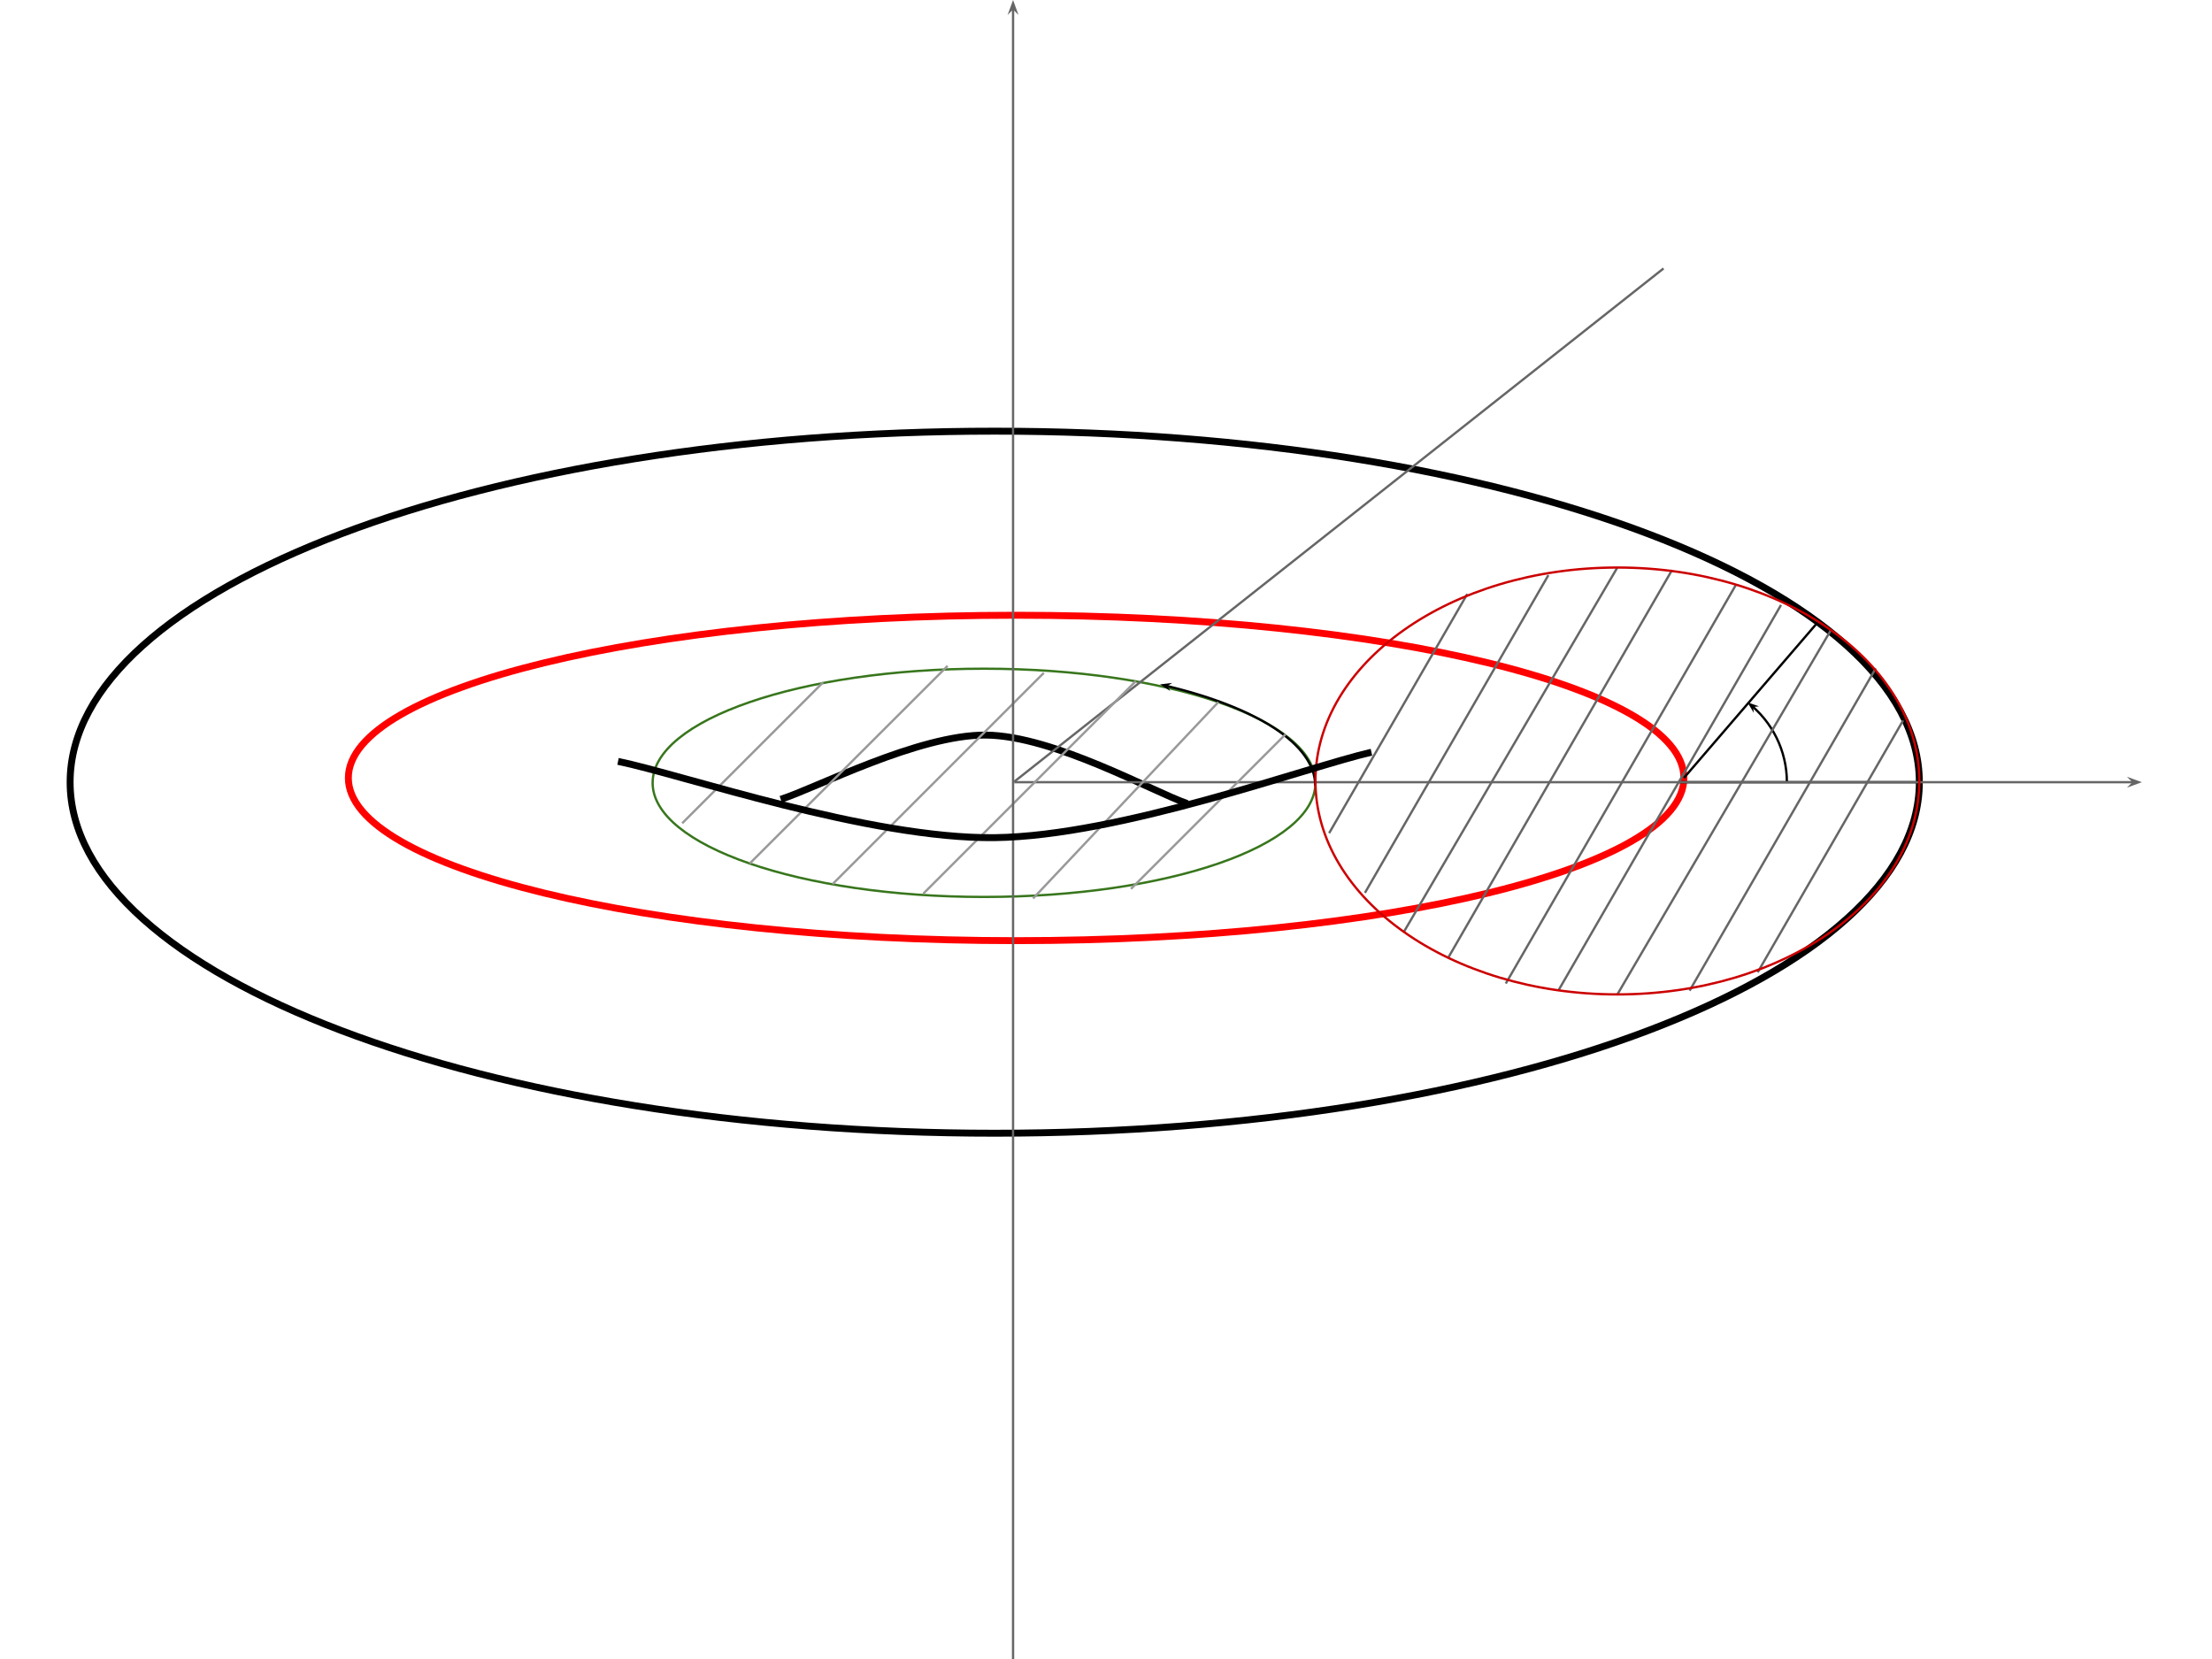
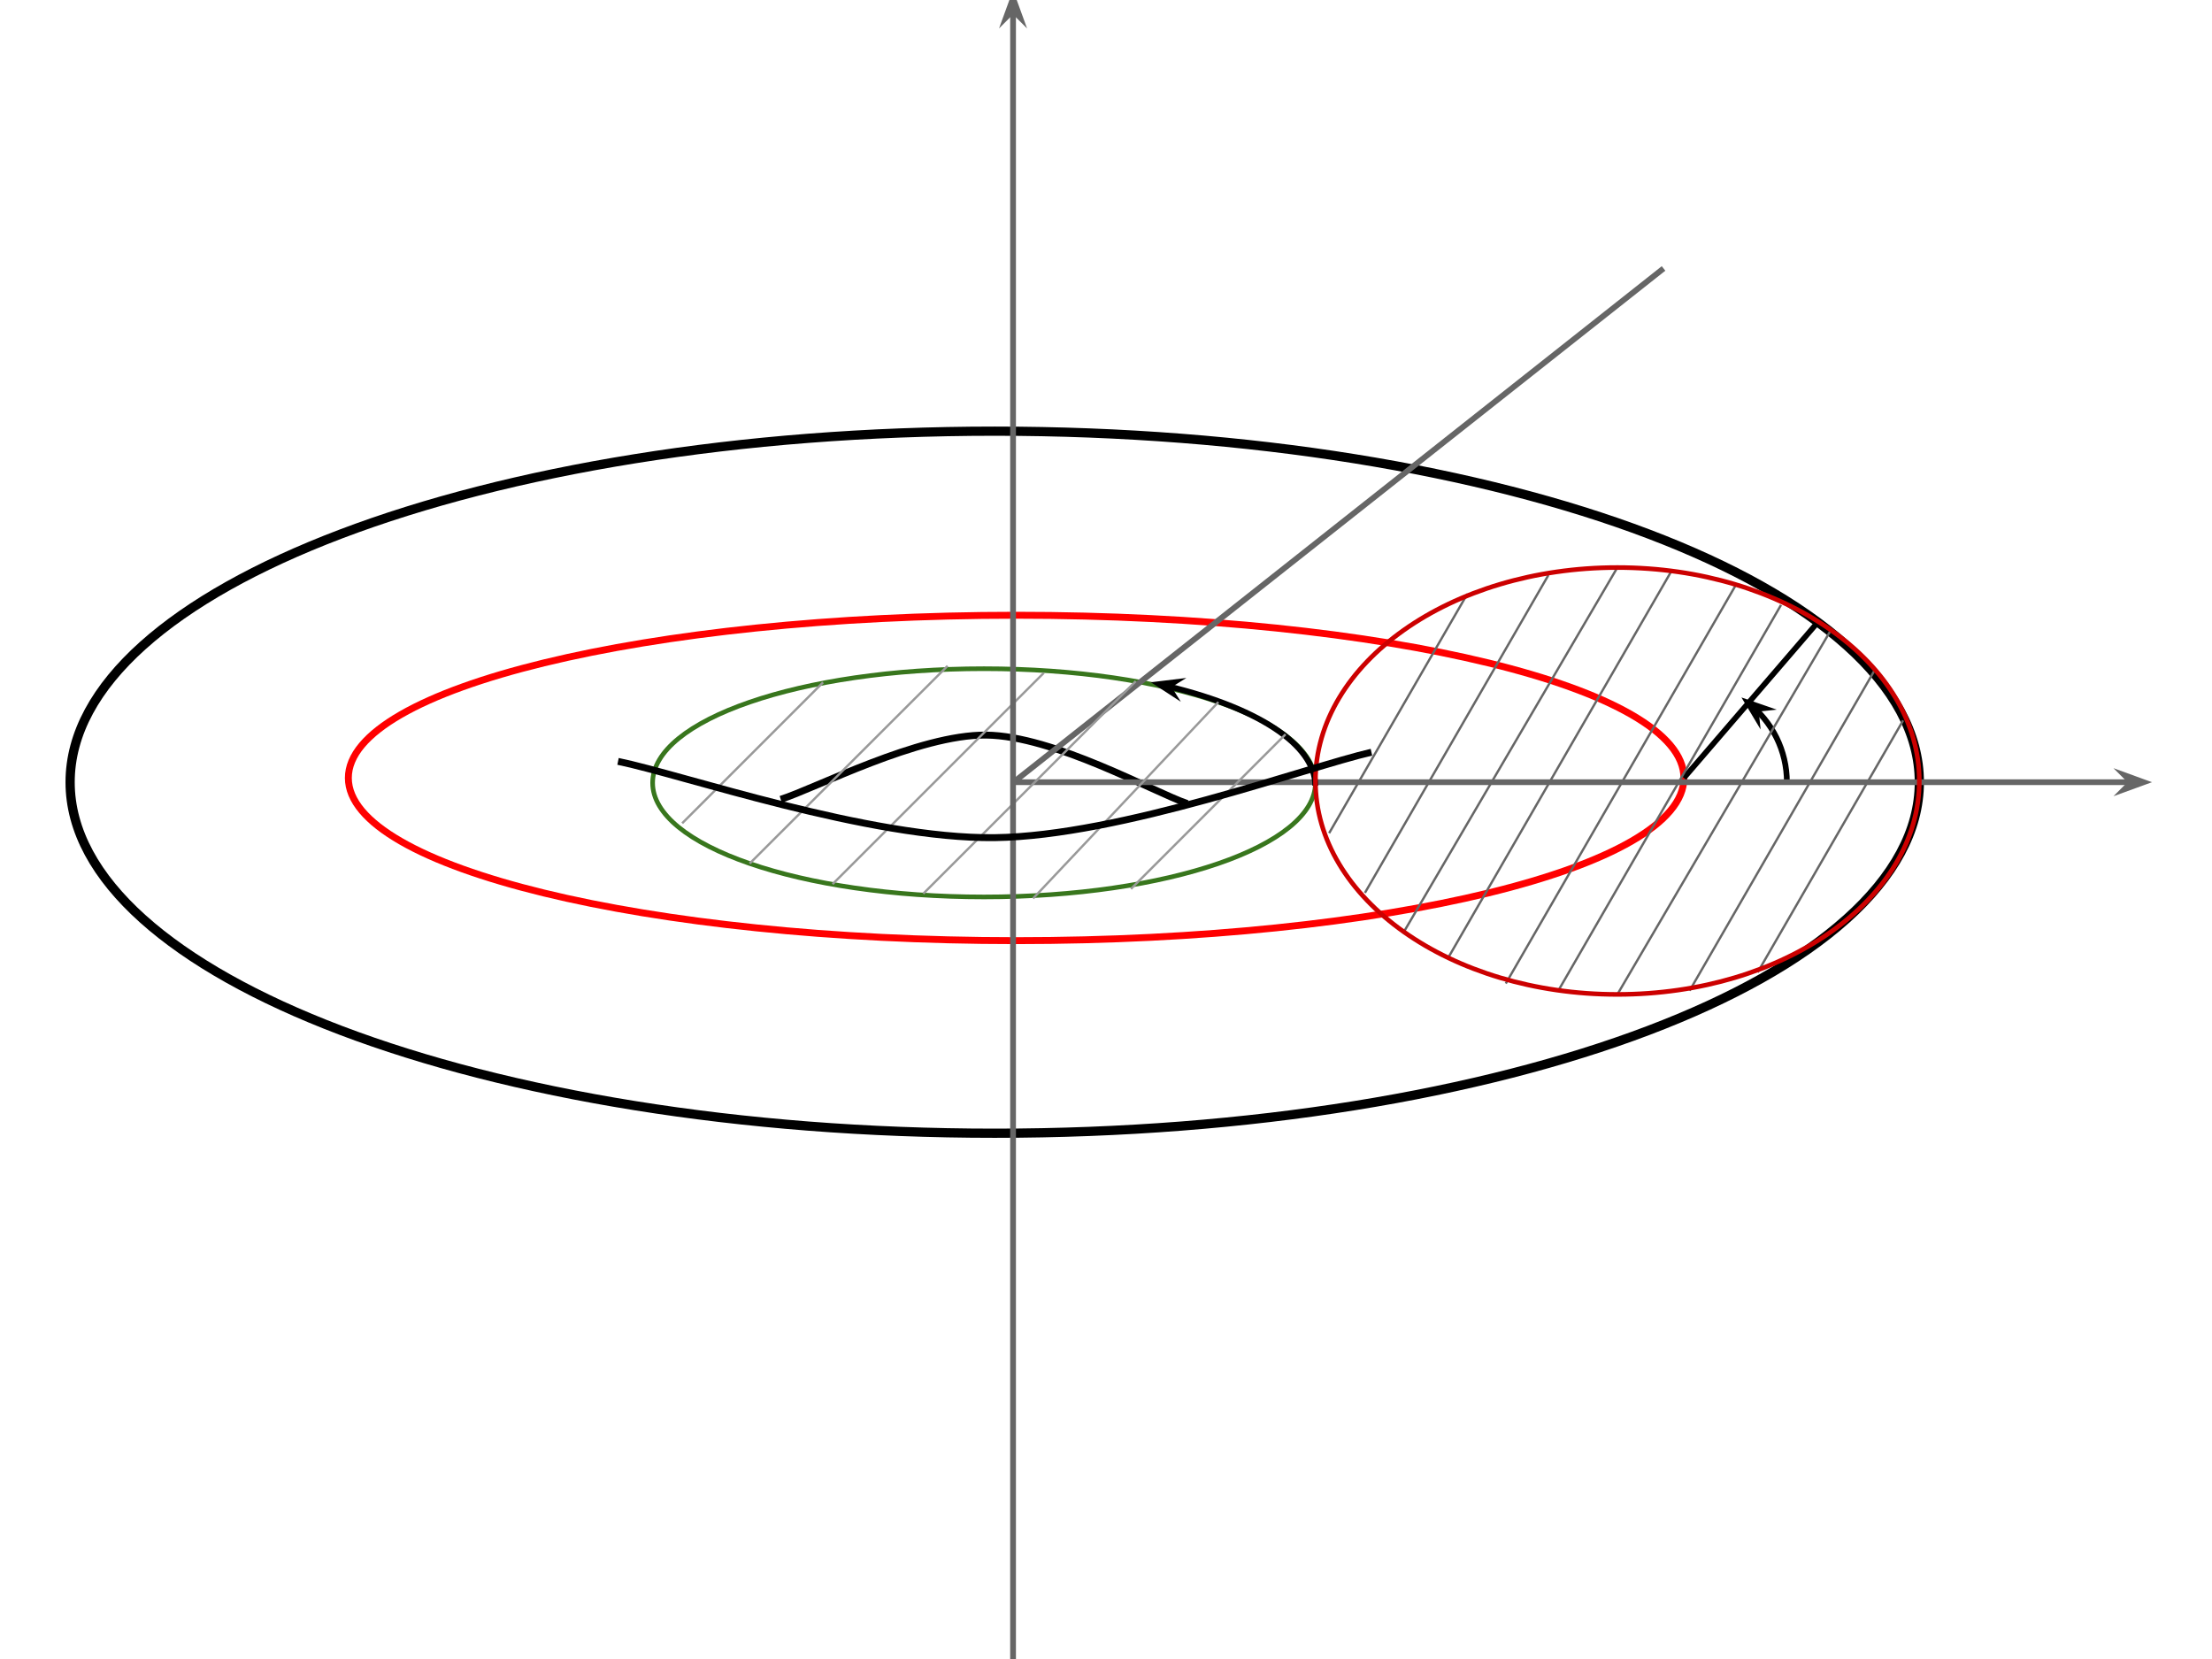
- <svg xmlns="http://www.w3.org/2000/svg" version="1.1" viewBox="0.0 0.0 960.0 720.0" fill="none" stroke="none" stroke-linecap="square" stroke-miterlimit="10">
+ <svg xmlns="http://www.w3.org/2000/svg" version="1.1" viewBox="0.0 0.0 960.0 720.0" fill="none" stroke="none" stroke-linecap="square" stroke-miterlimit="10" id="svg133">
+   <defs id="defs137" />
  <clipPath id="p.0">
-     <path d="m0 0l960.0 0l0 720.0l-960.0 0l0 -720.0z" clip-rule="nonzero" />
+     <path d="m0 0l960.0 0l0 720.0l-960.0 0l0 -720.0z" clip-rule="nonzero" id="path2" />
  </clipPath>
-   <g clip-path="url(#p.0)">
-     <path fill="#000000" fill-opacity="0.0" d="m0 0l960.0 0l0 720.0l-960.0 0z" fill-rule="evenodd" />
-     <path fill="#000000" fill-opacity="0.0" d="m338.818 346.899c14.863 -4.645 59.762 -28.18 89.178 -27.871c29.416 0.309 72.765 24.772 87.318 29.726" fill-rule="evenodd" />
-     <path stroke="#000000" stroke-width="3.0" stroke-linejoin="round" stroke-linecap="butt" d="m338.818 346.899c14.863 -4.645 59.762 -28.18 89.178 -27.871c29.416 0.309 72.765 24.772 87.318 29.726" fill-rule="evenodd" />
-     <path fill="#000000" fill-opacity="0.0" d="m30.432 339.471l0 0c0 -84.139 179.657 -152.346 401.276 -152.346l0 0c221.618 0 401.276 68.208 401.276 152.346l0 0c0 84.139 -179.657 152.346 -401.276 152.346l0 0c-221.618 0 -401.276 -68.208 -401.276 -152.346z" fill-rule="evenodd" />
-     <path stroke="#000000" stroke-width="3.0" stroke-linejoin="round" stroke-linecap="butt" d="m30.432 339.471l0 0c0 -84.139 179.657 -152.346 401.276 -152.346l0 0c221.618 0 401.276 68.208 401.276 152.346l0 0c0 84.139 -179.657 152.346 -401.276 152.346l0 0c-221.618 0 -401.276 -68.208 -401.276 -152.346z" fill-rule="evenodd" />
-     <path fill="#000000" fill-opacity="0.0" d="m151.183 337.626l0 0c0 -38.999 129.753 -70.614 289.811 -70.614l0 0c160.058 0 289.811 31.615 289.811 70.614l0 0c0 38.999 -129.753 70.614 -289.811 70.614l0 0c-160.058 0 -289.811 -31.615 -289.811 -70.614z" fill-rule="evenodd" />
-     <path stroke="#ff0000" stroke-width="3.0" stroke-linejoin="round" stroke-linecap="butt" d="m151.183 337.626l0 0c0 -38.999 129.753 -70.614 289.811 -70.614l0 0c160.058 0 289.811 31.615 289.811 70.614l0 0c0 38.999 -129.753 70.614 -289.811 70.614l0 0c-160.058 0 -289.811 -31.615 -289.811 -70.614z" fill-rule="evenodd" />
-     <path fill="#000000" fill-opacity="0.0" d="m283.234 339.741c0 -27.353 64.393 -49.528 143.827 -49.528l0 0c79.433 0 143.827 22.174 143.827 49.528l0 0c0 27.353 -64.393 49.528 -143.827 49.528l0 0c-79.433 0 -143.827 -22.174 -143.827 -49.528z" fill-rule="evenodd" />
-     <path stroke="#38761d" stroke-width="1.0" stroke-linejoin="round" stroke-linecap="butt" d="m283.234 339.741c0 -27.353 64.393 -49.528 143.827 -49.528l0 0c79.433 0 143.827 22.174 143.827 49.528l0 0c0 27.353 -64.393 49.528 -143.827 49.528l0 0c-79.433 0 -143.827 -22.174 -143.827 -49.528z" fill-rule="evenodd" />
-     <path fill="#000000" fill-opacity="0.0" d="m730.805 337.626l57.417 -66.772" fill-rule="evenodd" />
-     <path stroke="#000000" stroke-width="1.0" stroke-linejoin="round" stroke-linecap="butt" d="m730.805 337.626l57.417 -66.772" fill-rule="evenodd" />
-     <path fill="#000000" fill-opacity="0.0" d="m728.952 339.471l104.031 0" fill-rule="evenodd" />
-     <path stroke="#000000" stroke-width="1.0" stroke-linejoin="round" stroke-linecap="butt" d="m728.952 339.471l104.031 0" fill-rule="evenodd" />
-     <path fill="#000000" fill-opacity="0.0" d="m758.399 304.813l0 0c10.783 8.261 17.105 21.07 17.105 34.653l-43.654 0z" fill-rule="evenodd" />
-     <path fill="#000000" fill-opacity="0.0" d="m758.399 304.813l0 0c10.783 8.261 17.105 21.07 17.105 34.653" fill-rule="evenodd" />
-     <path stroke="#000000" stroke-width="1.0" stroke-linejoin="round" stroke-linecap="butt" d="m760.319 306.372l0.049 0.042c0.639 0.551 1.259 1.119 1.862 1.702c1.205 1.167 2.336 2.398 3.391 3.686c2.109 2.575 3.91 5.375 5.375 8.341c2.929 5.933 4.509 12.531 4.509 19.322" fill-rule="evenodd" />
-     <path fill="#000000" stroke="#000000" stroke-width="1.0" stroke-linecap="butt" d="m760.319 306.372l0.814 -0.084l-1.599 -0.553l0.869 1.451z" fill-rule="evenodd" />
-     <path fill="#000000" fill-opacity="0.0" d="m440.192 339.471l489.386 0" fill-rule="evenodd" />
-     <path stroke="#666666" stroke-width="1.0" stroke-linejoin="round" stroke-linecap="butt" d="m440.192 339.471l485.959 0" fill-rule="evenodd" />
-     <path fill="#666666" stroke="#666666" stroke-width="1.0" stroke-linecap="butt" d="m926.151 339.471l-1.125 1.125l3.09 -1.125l-3.09 -1.125z" fill-rule="evenodd" />
-     <path fill="#000000" fill-opacity="0.0" d="m440.176 339.248l281.795 -222.74" fill-rule="evenodd" />
-     <path stroke="#666666" stroke-width="1.0" stroke-linejoin="round" stroke-linecap="butt" d="m440.176 339.248l281.795 -222.74" fill-rule="evenodd" />
-     <path fill="#000000" fill-opacity="0.0" d="m503.459 297.021l0 0c41.909 9.496 67.347 26.1 67.347 43.959l-143.827 0z" fill-rule="evenodd" />
-     <path fill="#000000" fill-opacity="0.0" d="m503.459 297.021l0 0c41.909 9.496 67.347 26.1 67.347 43.959" fill-rule="evenodd" />
-     <path stroke="#000000" stroke-width="1.0" stroke-linejoin="round" stroke-linecap="butt" d="m505.868 297.581l1.471 0.352c1.277 0.31 2.538 0.628 3.782 0.952c2.488 0.648 4.91 1.322 7.264 2.02c4.706 1.398 9.138 2.895 13.277 4.481c8.278 3.171 15.387 6.695 21.186 10.48c11.598 7.57 17.958 16.186 17.958 25.115" fill-rule="evenodd" />
-     <path fill="#000000" stroke="#000000" stroke-width="1.0" stroke-linecap="butt" d="m505.868 297.581l0.695 -0.433l-1.679 0.204l1.418 0.923z" fill-rule="evenodd" />
-     <path fill="#000000" fill-opacity="0.0" d="m296.063 357.289l61.134 -61.134" fill-rule="evenodd" />
-     <path stroke="#999999" stroke-width="1.0" stroke-linejoin="round" stroke-linecap="butt" d="m296.063 357.289l61.134 -61.134" fill-rule="evenodd" />
-     <path fill="#000000" fill-opacity="0.0" d="m325.36 374.763l85.89 -85.764" fill-rule="evenodd" />
-     <path stroke="#999999" stroke-width="1.0" stroke-linejoin="round" stroke-linecap="butt" d="m325.36 374.763l85.89 -85.764" fill-rule="evenodd" />
-     <path fill="#000000" fill-opacity="0.0" d="m361.332 383.708l91.685 -91.685" fill-rule="evenodd" />
-     <path stroke="#999999" stroke-width="1.0" stroke-linejoin="round" stroke-linecap="butt" d="m361.332 383.708l91.685 -91.685" fill-rule="evenodd" />
-     <path fill="#000000" fill-opacity="0.0" d="m400.7 387.852l92.22 -92.22" fill-rule="evenodd" />
-     <path stroke="#999999" stroke-width="1.0" stroke-linejoin="round" stroke-linecap="butt" d="m400.7 387.852l92.22 -92.22" fill-rule="evenodd" />
-     <path fill="#000000" fill-opacity="0.0" d="m448.355 389.924l80.409 -85.228" fill-rule="evenodd" />
-     <path stroke="#999999" stroke-width="1.0" stroke-linejoin="round" stroke-linecap="butt" d="m448.355 389.924l80.409 -85.228" fill-rule="evenodd" />
-     <path fill="#000000" fill-opacity="0.0" d="m490.827 385.78l67.087 -67.087" fill-rule="evenodd" />
-     <path stroke="#999999" stroke-width="1.0" stroke-linejoin="round" stroke-linecap="butt" d="m490.827 385.78l67.087 -67.087" fill-rule="evenodd" />
-     <path fill="#000000" fill-opacity="0.0" d="m576.839 361.583l59.969 -103.811" fill-rule="evenodd" />
-     <path stroke="#666666" stroke-width="1.0" stroke-linejoin="round" stroke-linecap="butt" d="m576.839 361.583l59.969 -103.811" fill-rule="evenodd" />
-     <path fill="#000000" fill-opacity="0.0" d="m592.381 387.485l79.622 -137.89" fill-rule="evenodd" />
-     <path stroke="#666666" stroke-width="1.0" stroke-linejoin="round" stroke-linecap="butt" d="m592.381 387.485l79.622 -137.89" fill-rule="evenodd" />
-     <path fill="#000000" fill-opacity="0.0" d="m609.275 404.438l92.661 -158.142" fill-rule="evenodd" />
-     <path stroke="#666666" stroke-width="1.0" stroke-linejoin="round" stroke-linecap="butt" d="m609.275 404.438l92.661 -158.142" fill-rule="evenodd" />
-     <path fill="#000000" fill-opacity="0.0" d="m628.638 415.454l97.039 -168.095" fill-rule="evenodd" />
-     <path stroke="#666666" stroke-width="1.0" stroke-linejoin="round" stroke-linecap="butt" d="m628.638 415.454l97.039 -168.095" fill-rule="evenodd" />
-     <path fill="#000000" fill-opacity="0.0" d="m653.501 426.852l99.905 -173.071" fill-rule="evenodd" />
-     <path stroke="#666666" stroke-width="1.0" stroke-linejoin="round" stroke-linecap="butt" d="m653.501 426.852l99.905 -173.071" fill-rule="evenodd" />
-     <path fill="#000000" fill-opacity="0.0" d="m701.934 431.568l92.661 -158.11" fill-rule="evenodd" />
-     <path stroke="#666666" stroke-width="1.0" stroke-linejoin="round" stroke-linecap="butt" d="m701.934 431.568l92.661 -158.11" fill-rule="evenodd" />
-     <path fill="#000000" fill-opacity="0.0" d="m676.293 429.957l96.661 -167.402" fill-rule="evenodd" />
-     <path stroke="#666666" stroke-width="1.0" stroke-linejoin="round" stroke-linecap="butt" d="m676.293 429.957l96.661 -167.402" fill-rule="evenodd" />
-     <path fill="#000000" fill-opacity="0.0" d="m733.275 429.957l80.787 -139.906" fill-rule="evenodd" />
-     <path stroke="#666666" stroke-width="1.0" stroke-linejoin="round" stroke-linecap="butt" d="m733.275 429.957l80.787 -139.906" fill-rule="evenodd" />
-     <path fill="#000000" fill-opacity="0.0" d="m762.826 421.985l63.118 -109.323" fill-rule="evenodd" />
-     <path stroke="#666666" stroke-width="1.0" stroke-linejoin="round" stroke-linecap="butt" d="m762.826 421.985l63.118 -109.323" fill-rule="evenodd" />
-     <path fill="#000000" fill-opacity="0.0" d="m439.662 0l0 720.0" fill-rule="evenodd" />
-     <path stroke="#666666" stroke-width="1.0" stroke-linejoin="round" stroke-linecap="butt" d="m439.662 3.427l0 716.573" fill-rule="evenodd" />
-     <path fill="#666666" stroke="#666666" stroke-width="1.0" stroke-linecap="butt" d="m439.662 3.427l1.125 1.125l-1.125 -3.09l-1.125 3.09z" fill-rule="evenodd" />
-     <path fill="#000000" fill-opacity="0.0" d="m570.895 338.938l0 0c0 -51.158 58.668 -92.63 131.039 -92.63l0 0c72.371 0 131.039 41.472 131.039 92.63l0 0c0 51.158 -58.668 92.63 -131.039 92.63l0 0c-72.371 0 -131.039 -41.472 -131.039 -92.63z" fill-rule="evenodd" />
-     <path stroke="#cc0000" stroke-width="1.0" stroke-linejoin="round" stroke-linecap="butt" d="m570.895 338.938l0 0c0 -51.158 58.668 -92.63 131.039 -92.63l0 0c72.371 0 131.039 41.472 131.039 92.63l0 0c0 51.158 -58.668 92.63 -131.039 92.63l0 0c-72.371 0 -131.039 -41.472 -131.039 -92.63z" fill-rule="evenodd" />
-     <path fill="#000000" fill-opacity="0.0" d="m268.224 330.435c27.248 5.517 108.991 33.762 163.487 33.1c54.496 -0.662 136.239 -30.894 163.487 -37.073" fill-rule="evenodd" />
-     <path stroke="#000000" stroke-width="3.0" stroke-linejoin="round" stroke-linecap="butt" d="m268.224 330.435c27.248 5.517 108.991 33.762 163.487 33.1c54.496 -0.662 136.239 -30.894 163.487 -37.073" fill-rule="evenodd" />
+   <g clip-path="url(#p.0)" id="g131">
+     <path fill="#000000" fill-opacity="0.0" d="m0 0l960.0 0l0 720.0l-960.0 0z" fill-rule="evenodd" id="path5" />
+     <path fill="#000000" fill-opacity="0.0" d="m338.818 346.899c14.863 -4.645 59.762 -28.18 89.178 -27.871c29.416 0.309 72.765 24.772 87.318 29.726" fill-rule="evenodd" id="path7" />
+     <path stroke="#000000" stroke-width="3.0" stroke-linejoin="round" stroke-linecap="butt" d="m338.818 346.899c14.863 -4.645 59.762 -28.18 89.178 -27.871c29.416 0.309 72.765 24.772 87.318 29.726" fill-rule="evenodd" id="path9" />
+     <path fill="#000000" fill-opacity="0.0" d="m30.432 339.471l0 0c0 -84.139 179.657 -152.346 401.276 -152.346l0 0c221.618 0 401.276 68.208 401.276 152.346l0 0c0 84.139 -179.657 152.346 -401.276 152.346l0 0c-221.618 0 -401.276 -68.208 -401.276 -152.346z" fill-rule="evenodd" id="path11" />
+     <path stroke="#000000" stroke-width="3.0" stroke-linejoin="round" stroke-linecap="butt" d="m30.432 339.471l0 0c0 -84.139 179.657 -152.346 401.276 -152.346l0 0c221.618 0 401.276 68.208 401.276 152.346l0 0c0 84.139 -179.657 152.346 -401.276 152.346l0 0c-221.618 0 -401.276 -68.208 -401.276 -152.346z" fill-rule="evenodd" id="path13" style="stroke-width:4;stroke-miterlimit:10;stroke-dasharray:none" />
+     <path fill="#000000" fill-opacity="0.0" d="m151.183 337.626l0 0c0 -38.999 129.753 -70.614 289.811 -70.614l0 0c160.058 0 289.811 31.615 289.811 70.614l0 0c0 38.999 -129.753 70.614 -289.811 70.614l0 0c-160.058 0 -289.811 -31.615 -289.811 -70.614z" fill-rule="evenodd" id="path15" />
+     <path stroke="#ff0000" stroke-width="3.0" stroke-linejoin="round" stroke-linecap="butt" d="m151.183 337.626l0 0c0 -38.999 129.753 -70.614 289.811 -70.614l0 0c160.058 0 289.811 31.615 289.811 70.614l0 0c0 38.999 -129.753 70.614 -289.811 70.614l0 0c-160.058 0 -289.811 -31.615 -289.811 -70.614z" fill-rule="evenodd" id="path17" />
+     <path fill="#000000" fill-opacity="0.0" d="m283.234 339.741c0 -27.353 64.393 -49.528 143.827 -49.528l0 0c79.433 0 143.827 22.174 143.827 49.528l0 0c0 27.353 -64.393 49.528 -143.827 49.528l0 0c-79.433 0 -143.827 -22.174 -143.827 -49.528z" fill-rule="evenodd" id="path19" />
+     <path stroke="#38761d" stroke-width="1.0" stroke-linejoin="round" stroke-linecap="butt" d="m283.234 339.741c0 -27.353 64.393 -49.528 143.827 -49.528l0 0c79.433 0 143.827 22.174 143.827 49.528l0 0c0 27.353 -64.393 49.528 -143.827 49.528l0 0c-79.433 0 -143.827 -22.174 -143.827 -49.528z" fill-rule="evenodd" id="path21" style="stroke-width:2;stroke-miterlimit:10;stroke-dasharray:none" />
+     <path fill="#000000" fill-opacity="0.0" d="m730.805 337.626l57.417 -66.772" fill-rule="evenodd" id="path23" />
+     <path stroke="#000000" stroke-width="1.0" stroke-linejoin="round" stroke-linecap="butt" d="m730.805 337.626l57.417 -66.772" fill-rule="evenodd" id="path25" style="stroke-width:2.4;stroke-miterlimit:10;stroke-dasharray:none" />
+     <path fill="#000000" fill-opacity="0.0" d="m728.952 339.471l104.031 0" fill-rule="evenodd" id="path27" />
+     <path stroke="#000000" stroke-width="1.0" stroke-linejoin="round" stroke-linecap="butt" d="m728.952 339.471l104.031 0" fill-rule="evenodd" id="path29" />
+     <path fill="#000000" fill-opacity="0.0" d="m758.399 304.813l0 0c10.783 8.261 17.105 21.07 17.105 34.653l-43.654 0z" fill-rule="evenodd" id="path31" />
+     <path stroke="#000000" stroke-width="1.0" stroke-linejoin="round" stroke-linecap="butt" d="m760.319 306.372l0.049 0.042c0.639 0.551 1.259 1.119 1.862 1.702c1.205 1.167 2.336 2.398 3.391 3.686c2.109 2.575 3.91 5.375 5.375 8.341c2.929 5.933 4.509 12.531 4.509 19.322" fill-rule="evenodd" id="path35" style="stroke-width:2.5;stroke-miterlimit:10;stroke-dasharray:none" />
+     <path fill="#000000" fill-opacity="0.0" d="m758.399 304.813l0 0c10.783 8.261 17.105 21.07 17.105 34.653" fill-rule="evenodd" id="path33" />
+     <path d="m 761.103,307.01 0.814,-0.084 -1.599,-0.553 0.869,1.451 z" id="path37" style="fill:#000000;fill-rule:evenodd;stroke:#000000;stroke-width:4;stroke-linecap:butt;stroke-miterlimit:10;stroke-dasharray:none" />
+     <path fill="#000000" fill-opacity="0.0" d="m440.192 339.471l489.386 0" fill-rule="evenodd" id="path39" />
+     <path stroke="#666666" stroke-width="1.0" stroke-linejoin="round" stroke-linecap="butt" d="m440.192 339.471l485.959 0" fill-rule="evenodd" id="path41" style="stroke-width:2.5;stroke-miterlimit:10;stroke-dasharray:none" />
+     <path fill="#666666" stroke="#666666" stroke-width="1.0" stroke-linecap="butt" d="m926.151 339.471l-1.125 1.125l3.09 -1.125l-3.09 -1.125z" fill-rule="evenodd" id="path43" style="stroke-width:4;stroke-miterlimit:10;stroke-dasharray:none" />
+     <path fill="#000000" fill-opacity="0.0" d="m440.176 339.248l281.795 -222.74" fill-rule="evenodd" id="path45" />
+     <path stroke="#666666" stroke-width="1.0" stroke-linejoin="round" stroke-linecap="butt" d="m440.176 339.248l281.795 -222.74" fill-rule="evenodd" id="path47" style="stroke-width:2.5;stroke-miterlimit:10;stroke-dasharray:none" />
+     <path fill="#000000" fill-opacity="0.0" d="m503.459 297.021l0 0c41.909 9.496 67.347 26.1 67.347 43.959l-143.827 0z" fill-rule="evenodd" id="path49" />
+     <path fill="#000000" fill-opacity="0.0" d="m503.459 297.021l0 0c41.909 9.496 67.347 26.1 67.347 43.959" fill-rule="evenodd" id="path51" />
+     <path stroke="#000000" stroke-width="1.0" stroke-linejoin="round" stroke-linecap="butt" d="m505.868 297.581l1.471 0.352c1.277 0.31 2.538 0.628 3.782 0.952c2.488 0.648 4.91 1.322 7.264 2.02c4.706 1.398 9.138 2.895 13.277 4.481c8.278 3.171 15.387 6.695 21.186 10.48c11.598 7.57 17.958 16.186 17.958 25.115" fill-rule="evenodd" id="path53" style="stroke-width:2.5;stroke-miterlimit:10;stroke-dasharray:none" />
+     <path fill="#000000" stroke="#000000" stroke-width="1.0" stroke-linecap="butt" d="m505.868 297.581l0.695 -0.433l-1.679 0.204l1.418 0.923z" fill-rule="evenodd" id="path55" style="stroke-width:3.8;stroke-miterlimit:10;stroke-dasharray:none" />
+     <path fill="#000000" fill-opacity="0.0" d="m296.063 357.289l61.134 -61.134" fill-rule="evenodd" id="path57" />
+     <path stroke="#999999" stroke-width="1.0" stroke-linejoin="round" stroke-linecap="butt" d="m296.063 357.289l61.134 -61.134" fill-rule="evenodd" id="path59" />
+     <path fill="#000000" fill-opacity="0.0" d="m325.36 374.763l85.89 -85.764" fill-rule="evenodd" id="path61" />
+     <path stroke="#999999" stroke-width="1.0" stroke-linejoin="round" stroke-linecap="butt" d="m325.36 374.763l85.89 -85.764" fill-rule="evenodd" id="path63" />
+     <path fill="#000000" fill-opacity="0.0" d="m361.332 383.708l91.685 -91.685" fill-rule="evenodd" id="path65" />
+     <path stroke="#999999" stroke-width="1.0" stroke-linejoin="round" stroke-linecap="butt" d="m361.332 383.708l91.685 -91.685" fill-rule="evenodd" id="path67" />
+     <path fill="#000000" fill-opacity="0.0" d="m400.7 387.852l92.22 -92.22" fill-rule="evenodd" id="path69" />
+     <path stroke="#999999" stroke-width="1.0" stroke-linejoin="round" stroke-linecap="butt" d="m400.7 387.852l92.22 -92.22" fill-rule="evenodd" id="path71" />
+     <path fill="#000000" fill-opacity="0.0" d="m448.355 389.924l80.409 -85.228" fill-rule="evenodd" id="path73" />
+     <path stroke="#999999" stroke-width="1.0" stroke-linejoin="round" stroke-linecap="butt" d="m448.355 389.924l80.409 -85.228" fill-rule="evenodd" id="path75" />
+     <path fill="#000000" fill-opacity="0.0" d="m490.827 385.78l67.087 -67.087" fill-rule="evenodd" id="path77" />
+     <path stroke="#999999" stroke-width="1.0" stroke-linejoin="round" stroke-linecap="butt" d="m490.827 385.78l67.087 -67.087" fill-rule="evenodd" id="path79" />
+     <path fill="#000000" fill-opacity="0.0" d="m576.839 361.583l59.969 -103.811" fill-rule="evenodd" id="path81" />
+     <path stroke="#666666" stroke-width="1.0" stroke-linejoin="round" stroke-linecap="butt" d="m576.839 361.583l59.969 -103.811" fill-rule="evenodd" id="path83" />
+     <path fill="#000000" fill-opacity="0.0" d="m592.381 387.485l79.622 -137.89" fill-rule="evenodd" id="path85" />
+     <path stroke="#666666" stroke-width="1.0" stroke-linejoin="round" stroke-linecap="butt" d="m592.381 387.485l79.622 -137.89" fill-rule="evenodd" id="path87" />
+     <path fill="#000000" fill-opacity="0.0" d="m609.275 404.438l92.661 -158.142" fill-rule="evenodd" id="path89" />
+     <path stroke="#666666" stroke-width="1.0" stroke-linejoin="round" stroke-linecap="butt" d="m609.275 404.438l92.661 -158.142" fill-rule="evenodd" id="path91" />
+     <path fill="#000000" fill-opacity="0.0" d="m628.638 415.454l97.039 -168.095" fill-rule="evenodd" id="path93" />
+     <path stroke="#666666" stroke-width="1.0" stroke-linejoin="round" stroke-linecap="butt" d="m628.638 415.454l97.039 -168.095" fill-rule="evenodd" id="path95" />
+     <path fill="#000000" fill-opacity="0.0" d="m653.501 426.852l99.905 -173.071" fill-rule="evenodd" id="path97" />
+     <path stroke="#666666" stroke-width="1.0" stroke-linejoin="round" stroke-linecap="butt" d="m653.501 426.852l99.905 -173.071" fill-rule="evenodd" id="path99" />
+     <path fill="#000000" fill-opacity="0.0" d="m701.934 431.568l92.661 -158.11" fill-rule="evenodd" id="path101" />
+     <path stroke="#666666" stroke-width="1.0" stroke-linejoin="round" stroke-linecap="butt" d="m701.934 431.568l92.661 -158.11" fill-rule="evenodd" id="path103" />
+     <path fill="#000000" fill-opacity="0.0" d="m676.293 429.957l96.661 -167.402" fill-rule="evenodd" id="path105" />
+     <path stroke="#666666" stroke-width="1.0" stroke-linejoin="round" stroke-linecap="butt" d="m676.293 429.957l96.661 -167.402" fill-rule="evenodd" id="path107" />
+     <path fill="#000000" fill-opacity="0.0" d="m733.275 429.957l80.787 -139.906" fill-rule="evenodd" id="path109" />
+     <path stroke="#666666" stroke-width="1.0" stroke-linejoin="round" stroke-linecap="butt" d="m733.275 429.957l80.787 -139.906" fill-rule="evenodd" id="path111" />
+     <path fill="#000000" fill-opacity="0.0" d="m762.826 421.985l63.118 -109.323" fill-rule="evenodd" id="path113" />
+     <path stroke="#666666" stroke-width="1.0" stroke-linejoin="round" stroke-linecap="butt" d="m762.826 421.985l63.118 -109.323" fill-rule="evenodd" id="path115" />
+     <path fill="#000000" fill-opacity="0.0" d="m439.662 0l0 720.0" fill-rule="evenodd" id="path117" />
+     <path stroke="#666666" stroke-width="1.0" stroke-linejoin="round" stroke-linecap="butt" d="m439.662 3.427l0 716.573" fill-rule="evenodd" id="path119" style="stroke-width:2.5;stroke-miterlimit:10;stroke-dasharray:none" />
+     <path fill="#666666" stroke="#666666" stroke-width="1.0" stroke-linecap="butt" d="m439.662 3.427l1.125 1.125l-1.125 -3.09l-1.125 3.09z" fill-rule="evenodd" id="path121" style="stroke-width:4;stroke-miterlimit:10;stroke-dasharray:none" />
+     <path fill="#000000" fill-opacity="0.0" d="m570.895 338.938l0 0c0 -51.158 58.668 -92.63 131.039 -92.63l0 0c72.371 0 131.039 41.472 131.039 92.63l0 0c0 51.158 -58.668 92.63 -131.039 92.63l0 0c-72.371 0 -131.039 -41.472 -131.039 -92.63z" fill-rule="evenodd" id="path123" />
+     <path stroke="#cc0000" stroke-width="1.0" stroke-linejoin="round" stroke-linecap="butt" d="m570.895 338.938l0 0c0 -51.158 58.668 -92.63 131.039 -92.63l0 0c72.371 0 131.039 41.472 131.039 92.63l0 0c0 51.158 -58.668 92.63 -131.039 92.63l0 0c-72.371 0 -131.039 -41.472 -131.039 -92.63z" fill-rule="evenodd" id="path125" style="stroke-width:2;stroke-miterlimit:10;stroke-dasharray:none" />
+     <path fill="#000000" fill-opacity="0.0" d="m268.224 330.435c27.248 5.517 108.991 33.762 163.487 33.1c54.496 -0.662 136.239 -30.894 163.487 -37.073" fill-rule="evenodd" id="path127" />
+     <path stroke="#000000" stroke-width="3.0" stroke-linejoin="round" stroke-linecap="butt" d="m268.224 330.435c27.248 5.517 108.991 33.762 163.487 33.1c54.496 -0.662 136.239 -30.894 163.487 -37.073" fill-rule="evenodd" id="path129" />
  </g>
</svg>
